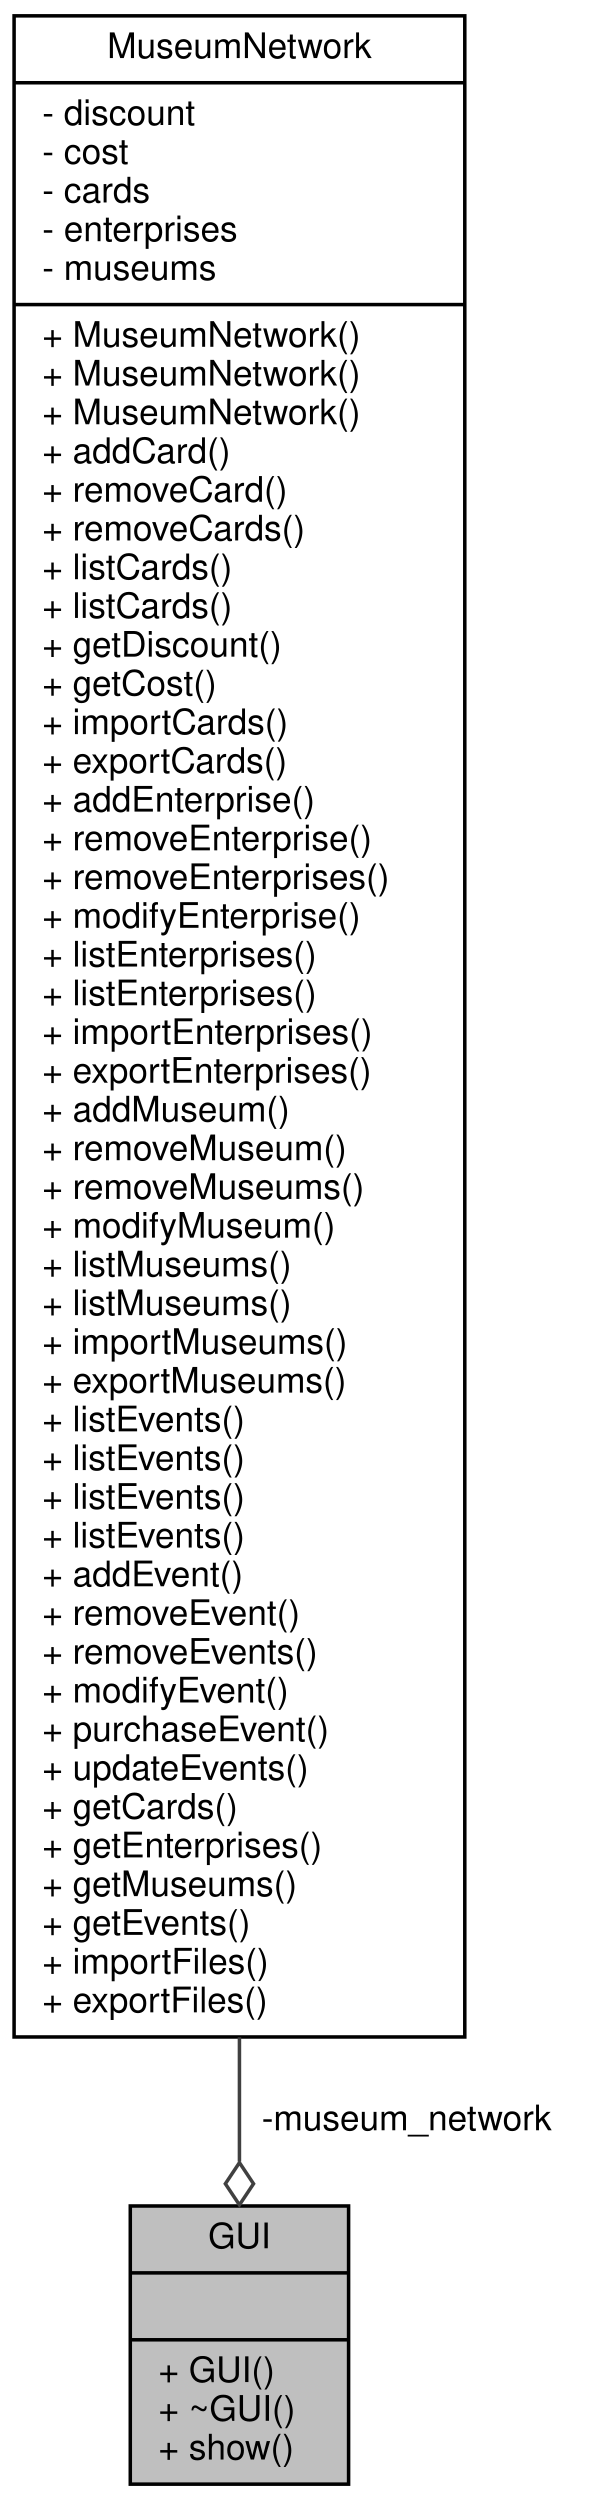
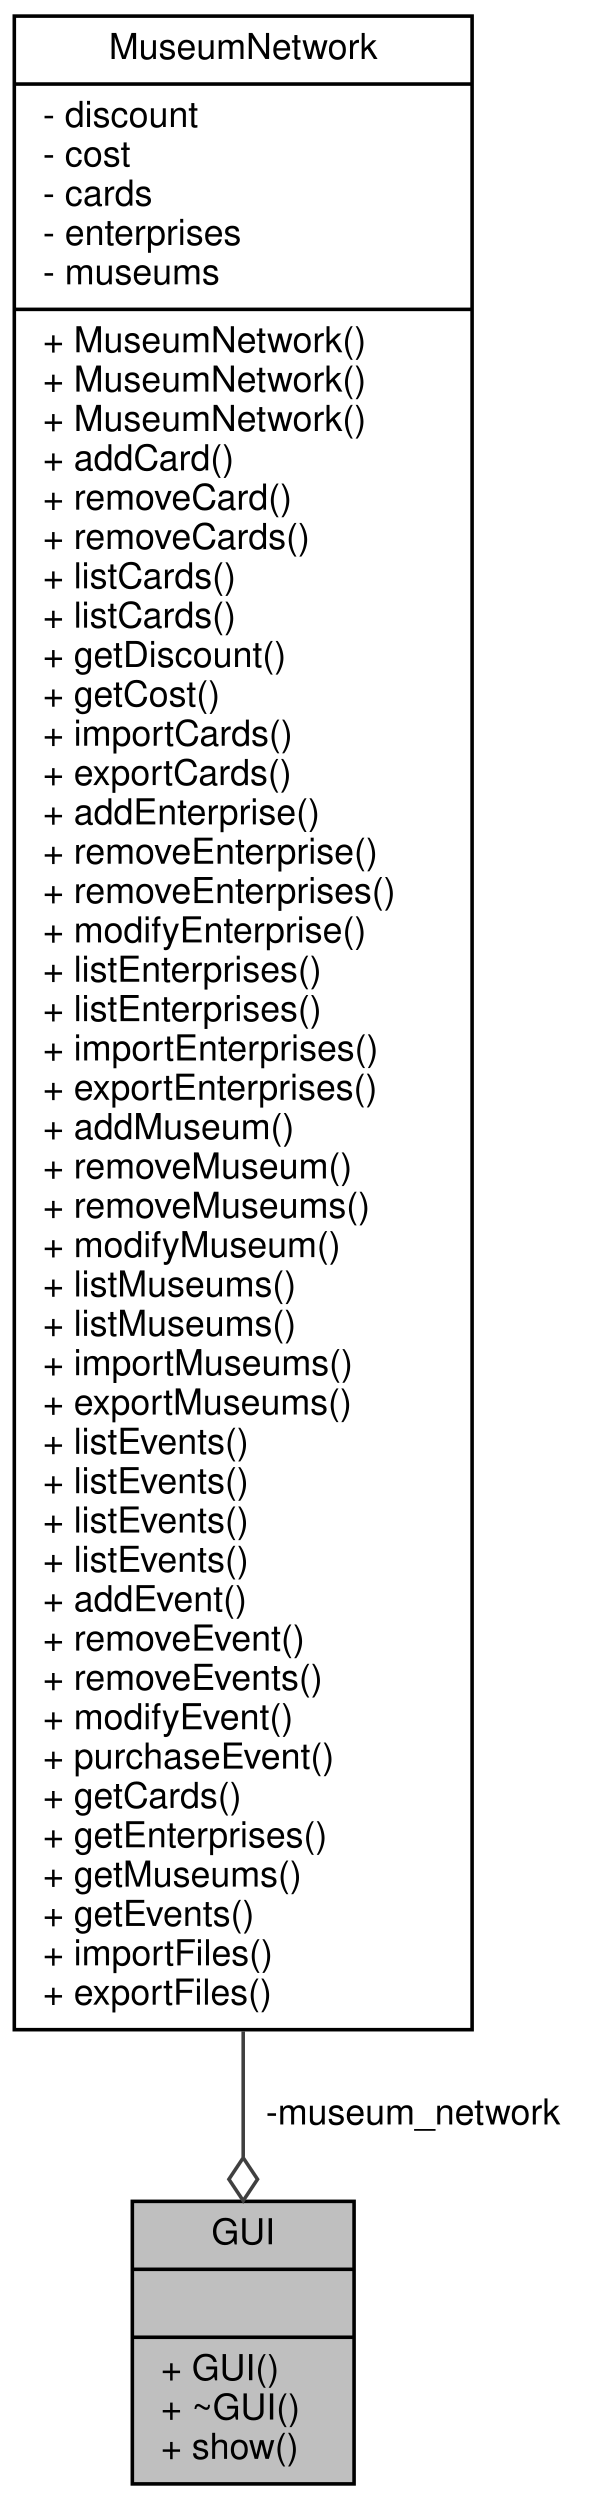
- <svg xmlns="http://www.w3.org/2000/svg" xmlns:xlink="http://www.w3.org/1999/xlink" width="167pt" height="710pt" viewBox="0.00 0.00 167.00 710.00">
-   <g id="graph0" class="graph" transform="scale(1 1) rotate(0) translate(4 706)">
+ <svg xmlns="http://www.w3.org/2000/svg" xmlns:xlink="http://www.w3.org/1999/xlink" width="167pt" height="699pt" viewBox="0.00 0.00 167.00 699.00">
+   <g id="graph0" class="graph" transform="scale(1 1) rotate(0) translate(4 695)">
    <g id="node1" class="node">
      <g id="a_node1">
        <a xlink:title="Application's active class.">
          <polygon fill="#bfbfbf" stroke="black" points="33,-0.5 33,-79.5 95,-79.5 95,-0.5 33,-0.5" />
          <text text-anchor="middle" x="64" y="-67.5" font-family="Helvetica,sans-Serif" font-size="10.00">GUI</text>
          <polyline fill="none" stroke="black" points="33,-60.5 95,-60.5 " />
          <text text-anchor="middle" x="64" y="-48.5" font-family="Helvetica,sans-Serif" font-size="10.00"> </text>
          <polyline fill="none" stroke="black" points="33,-41.5 95,-41.5 " />
          <text text-anchor="start" x="41" y="-29.5" font-family="Helvetica,sans-Serif" font-size="10.00">+ GUI()</text>
          <text text-anchor="start" x="41" y="-18.5" font-family="Helvetica,sans-Serif" font-size="10.00">+ ~GUI()</text>
          <text text-anchor="start" x="41" y="-7.5" font-family="Helvetica,sans-Serif" font-size="10.00">+ show()</text>
        </a>
      </g>
    </g>
    <g id="node2" class="node">
      <g id="a_node2">
        <a xlink:href="classMuseumNetwork.html" target="_top" xlink:title=" ">
-           <polygon fill="none" stroke="black" points="0,-127.5 0,-701.5 128,-701.5 128,-127.5 0,-127.5" />
-           <text text-anchor="middle" x="64" y="-689.5" font-family="Helvetica,sans-Serif" font-size="10.00">MuseumNetwork</text>
-           <polyline fill="none" stroke="black" points="0,-682.5 128,-682.5 " />
-           <text text-anchor="start" x="8" y="-670.5" font-family="Helvetica,sans-Serif" font-size="10.00">- discount</text>
-           <text text-anchor="start" x="8" y="-659.5" font-family="Helvetica,sans-Serif" font-size="10.00">- cost</text>
-           <text text-anchor="start" x="8" y="-648.5" font-family="Helvetica,sans-Serif" font-size="10.00">- cards</text>
-           <text text-anchor="start" x="8" y="-637.5" font-family="Helvetica,sans-Serif" font-size="10.00">- enterprises</text>
-           <text text-anchor="start" x="8" y="-626.5" font-family="Helvetica,sans-Serif" font-size="10.00">- museums</text>
-           <polyline fill="none" stroke="black" points="0,-619.5 128,-619.5 " />
-           <text text-anchor="start" x="8" y="-607.5" font-family="Helvetica,sans-Serif" font-size="10.00">+ MuseumNetwork()</text>
+           <polygon fill="none" stroke="black" points="0,-127.5 0,-690.5 128,-690.5 128,-127.5 0,-127.5" />
+           <text text-anchor="middle" x="64" y="-678.5" font-family="Helvetica,sans-Serif" font-size="10.00">MuseumNetwork</text>
+           <polyline fill="none" stroke="black" points="0,-671.5 128,-671.5 " />
+           <text text-anchor="start" x="8" y="-659.5" font-family="Helvetica,sans-Serif" font-size="10.00">- discount</text>
+           <text text-anchor="start" x="8" y="-648.5" font-family="Helvetica,sans-Serif" font-size="10.00">- cost</text>
+           <text text-anchor="start" x="8" y="-637.5" font-family="Helvetica,sans-Serif" font-size="10.00">- cards</text>
+           <text text-anchor="start" x="8" y="-626.5" font-family="Helvetica,sans-Serif" font-size="10.00">- enterprises</text>
+           <text text-anchor="start" x="8" y="-615.5" font-family="Helvetica,sans-Serif" font-size="10.00">- museums</text>
+           <polyline fill="none" stroke="black" points="0,-608.5 128,-608.5 " />
          <text text-anchor="start" x="8" y="-596.5" font-family="Helvetica,sans-Serif" font-size="10.00">+ MuseumNetwork()</text>
          <text text-anchor="start" x="8" y="-585.5" font-family="Helvetica,sans-Serif" font-size="10.00">+ MuseumNetwork()</text>
-           <text text-anchor="start" x="8" y="-574.5" font-family="Helvetica,sans-Serif" font-size="10.00">+ addCard()</text>
-           <text text-anchor="start" x="8" y="-563.5" font-family="Helvetica,sans-Serif" font-size="10.00">+ removeCard()</text>
-           <text text-anchor="start" x="8" y="-552.5" font-family="Helvetica,sans-Serif" font-size="10.00">+ removeCards()</text>
-           <text text-anchor="start" x="8" y="-541.5" font-family="Helvetica,sans-Serif" font-size="10.00">+ listCards()</text>
+           <text text-anchor="start" x="8" y="-574.5" font-family="Helvetica,sans-Serif" font-size="10.00">+ MuseumNetwork()</text>
+           <text text-anchor="start" x="8" y="-563.5" font-family="Helvetica,sans-Serif" font-size="10.00">+ addCard()</text>
+           <text text-anchor="start" x="8" y="-552.5" font-family="Helvetica,sans-Serif" font-size="10.00">+ removeCard()</text>
+           <text text-anchor="start" x="8" y="-541.5" font-family="Helvetica,sans-Serif" font-size="10.00">+ removeCards()</text>
          <text text-anchor="start" x="8" y="-530.5" font-family="Helvetica,sans-Serif" font-size="10.00">+ listCards()</text>
-           <text text-anchor="start" x="8" y="-519.5" font-family="Helvetica,sans-Serif" font-size="10.00">+ getDiscount()</text>
-           <text text-anchor="start" x="8" y="-508.5" font-family="Helvetica,sans-Serif" font-size="10.00">+ getCost()</text>
-           <text text-anchor="start" x="8" y="-497.5" font-family="Helvetica,sans-Serif" font-size="10.00">+ importCards()</text>
-           <text text-anchor="start" x="8" y="-486.5" font-family="Helvetica,sans-Serif" font-size="10.00">+ exportCards()</text>
-           <text text-anchor="start" x="8" y="-475.5" font-family="Helvetica,sans-Serif" font-size="10.00">+ addEnterprise()</text>
-           <text text-anchor="start" x="8" y="-464.5" font-family="Helvetica,sans-Serif" font-size="10.00">+ removeEnterprise()</text>
-           <text text-anchor="start" x="8" y="-453.5" font-family="Helvetica,sans-Serif" font-size="10.00">+ removeEnterprises()</text>
-           <text text-anchor="start" x="8" y="-442.5" font-family="Helvetica,sans-Serif" font-size="10.00">+ modifyEnterprise()</text>
-           <text text-anchor="start" x="8" y="-431.5" font-family="Helvetica,sans-Serif" font-size="10.00">+ listEnterprises()</text>
+           <text text-anchor="start" x="8" y="-519.5" font-family="Helvetica,sans-Serif" font-size="10.00">+ listCards()</text>
+           <text text-anchor="start" x="8" y="-508.5" font-family="Helvetica,sans-Serif" font-size="10.00">+ getDiscount()</text>
+           <text text-anchor="start" x="8" y="-497.5" font-family="Helvetica,sans-Serif" font-size="10.00">+ getCost()</text>
+           <text text-anchor="start" x="8" y="-486.5" font-family="Helvetica,sans-Serif" font-size="10.00">+ importCards()</text>
+           <text text-anchor="start" x="8" y="-475.5" font-family="Helvetica,sans-Serif" font-size="10.00">+ exportCards()</text>
+           <text text-anchor="start" x="8" y="-464.5" font-family="Helvetica,sans-Serif" font-size="10.00">+ addEnterprise()</text>
+           <text text-anchor="start" x="8" y="-453.5" font-family="Helvetica,sans-Serif" font-size="10.00">+ removeEnterprise()</text>
+           <text text-anchor="start" x="8" y="-442.5" font-family="Helvetica,sans-Serif" font-size="10.00">+ removeEnterprises()</text>
+           <text text-anchor="start" x="8" y="-431.5" font-family="Helvetica,sans-Serif" font-size="10.00">+ modifyEnterprise()</text>
          <text text-anchor="start" x="8" y="-420.5" font-family="Helvetica,sans-Serif" font-size="10.00">+ listEnterprises()</text>
-           <text text-anchor="start" x="8" y="-409.5" font-family="Helvetica,sans-Serif" font-size="10.00">+ importEnterprises()</text>
-           <text text-anchor="start" x="8" y="-398.5" font-family="Helvetica,sans-Serif" font-size="10.00">+ exportEnterprises()</text>
-           <text text-anchor="start" x="8" y="-387.5" font-family="Helvetica,sans-Serif" font-size="10.00">+ addMuseum()</text>
-           <text text-anchor="start" x="8" y="-376.5" font-family="Helvetica,sans-Serif" font-size="10.00">+ removeMuseum()</text>
-           <text text-anchor="start" x="8" y="-365.5" font-family="Helvetica,sans-Serif" font-size="10.00">+ removeMuseums()</text>
-           <text text-anchor="start" x="8" y="-354.5" font-family="Helvetica,sans-Serif" font-size="10.00">+ modifyMuseum()</text>
-           <text text-anchor="start" x="8" y="-343.5" font-family="Helvetica,sans-Serif" font-size="10.00">+ listMuseums()</text>
+           <text text-anchor="start" x="8" y="-409.5" font-family="Helvetica,sans-Serif" font-size="10.00">+ listEnterprises()</text>
+           <text text-anchor="start" x="8" y="-398.5" font-family="Helvetica,sans-Serif" font-size="10.00">+ importEnterprises()</text>
+           <text text-anchor="start" x="8" y="-387.5" font-family="Helvetica,sans-Serif" font-size="10.00">+ exportEnterprises()</text>
+           <text text-anchor="start" x="8" y="-376.5" font-family="Helvetica,sans-Serif" font-size="10.00">+ addMuseum()</text>
+           <text text-anchor="start" x="8" y="-365.5" font-family="Helvetica,sans-Serif" font-size="10.00">+ removeMuseum()</text>
+           <text text-anchor="start" x="8" y="-354.5" font-family="Helvetica,sans-Serif" font-size="10.00">+ removeMuseums()</text>
+           <text text-anchor="start" x="8" y="-343.5" font-family="Helvetica,sans-Serif" font-size="10.00">+ modifyMuseum()</text>
          <text text-anchor="start" x="8" y="-332.5" font-family="Helvetica,sans-Serif" font-size="10.00">+ listMuseums()</text>
-           <text text-anchor="start" x="8" y="-321.5" font-family="Helvetica,sans-Serif" font-size="10.00">+ importMuseums()</text>
-           <text text-anchor="start" x="8" y="-310.5" font-family="Helvetica,sans-Serif" font-size="10.00">+ exportMuseums()</text>
-           <text text-anchor="start" x="8" y="-299.5" font-family="Helvetica,sans-Serif" font-size="10.00">+ listEvents()</text>
+           <text text-anchor="start" x="8" y="-321.5" font-family="Helvetica,sans-Serif" font-size="10.00">+ listMuseums()</text>
+           <text text-anchor="start" x="8" y="-310.5" font-family="Helvetica,sans-Serif" font-size="10.00">+ importMuseums()</text>
+           <text text-anchor="start" x="8" y="-299.5" font-family="Helvetica,sans-Serif" font-size="10.00">+ exportMuseums()</text>
          <text text-anchor="start" x="8" y="-288.5" font-family="Helvetica,sans-Serif" font-size="10.00">+ listEvents()</text>
          <text text-anchor="start" x="8" y="-277.5" font-family="Helvetica,sans-Serif" font-size="10.00">+ listEvents()</text>
          <text text-anchor="start" x="8" y="-266.5" font-family="Helvetica,sans-Serif" font-size="10.00">+ listEvents()</text>
-           <text text-anchor="start" x="8" y="-255.5" font-family="Helvetica,sans-Serif" font-size="10.00">+ addEvent()</text>
-           <text text-anchor="start" x="8" y="-244.5" font-family="Helvetica,sans-Serif" font-size="10.00">+ removeEvent()</text>
-           <text text-anchor="start" x="8" y="-233.5" font-family="Helvetica,sans-Serif" font-size="10.00">+ removeEvents()</text>
-           <text text-anchor="start" x="8" y="-222.5" font-family="Helvetica,sans-Serif" font-size="10.00">+ modifyEvent()</text>
-           <text text-anchor="start" x="8" y="-211.5" font-family="Helvetica,sans-Serif" font-size="10.00">+ purchaseEvent()</text>
-           <text text-anchor="start" x="8" y="-200.5" font-family="Helvetica,sans-Serif" font-size="10.00">+ updateEvents()</text>
+           <text text-anchor="start" x="8" y="-255.5" font-family="Helvetica,sans-Serif" font-size="10.00">+ listEvents()</text>
+           <text text-anchor="start" x="8" y="-244.5" font-family="Helvetica,sans-Serif" font-size="10.00">+ addEvent()</text>
+           <text text-anchor="start" x="8" y="-233.5" font-family="Helvetica,sans-Serif" font-size="10.00">+ removeEvent()</text>
+           <text text-anchor="start" x="8" y="-222.5" font-family="Helvetica,sans-Serif" font-size="10.00">+ removeEvents()</text>
+           <text text-anchor="start" x="8" y="-211.5" font-family="Helvetica,sans-Serif" font-size="10.00">+ modifyEvent()</text>
+           <text text-anchor="start" x="8" y="-200.5" font-family="Helvetica,sans-Serif" font-size="10.00">+ purchaseEvent()</text>
          <text text-anchor="start" x="8" y="-189.5" font-family="Helvetica,sans-Serif" font-size="10.00">+ getCards()</text>
          <text text-anchor="start" x="8" y="-178.5" font-family="Helvetica,sans-Serif" font-size="10.00">+ getEnterprises()</text>
          <text text-anchor="start" x="8" y="-167.5" font-family="Helvetica,sans-Serif" font-size="10.00">+ getMuseums()</text>
          <text text-anchor="start" x="8" y="-156.5" font-family="Helvetica,sans-Serif" font-size="10.00">+ getEvents()</text>
          <text text-anchor="start" x="8" y="-145.5" font-family="Helvetica,sans-Serif" font-size="10.00">+ importFiles()</text>
          <text text-anchor="start" x="8" y="-134.5" font-family="Helvetica,sans-Serif" font-size="10.00">+ exportFiles()</text>
        </a>
      </g>
    </g>
    <g id="edge1" class="edge">
-       <path fill="none" stroke="#404040" d="M64,-127.4C64,-114.62 64,-102.73 64,-92.11" />
-       <polygon fill="none" stroke="#404040" points="64,-91.81 60,-85.81 64,-79.81 68,-85.81 64,-91.81" />
+       <path fill="none" stroke="#404040" d="M64,-127.05C64,-114.33 64,-102.5 64,-91.93" />
+       <polygon fill="none" stroke="#404040" points="64,-91.68 60,-85.68 64,-79.68 68,-85.68 64,-91.68" />
      <text text-anchor="middle" x="111.5" y="-101" font-family="Helvetica,sans-Serif" font-size="10.00"> -museum_network</text>
    </g>
  </g>
</svg>
